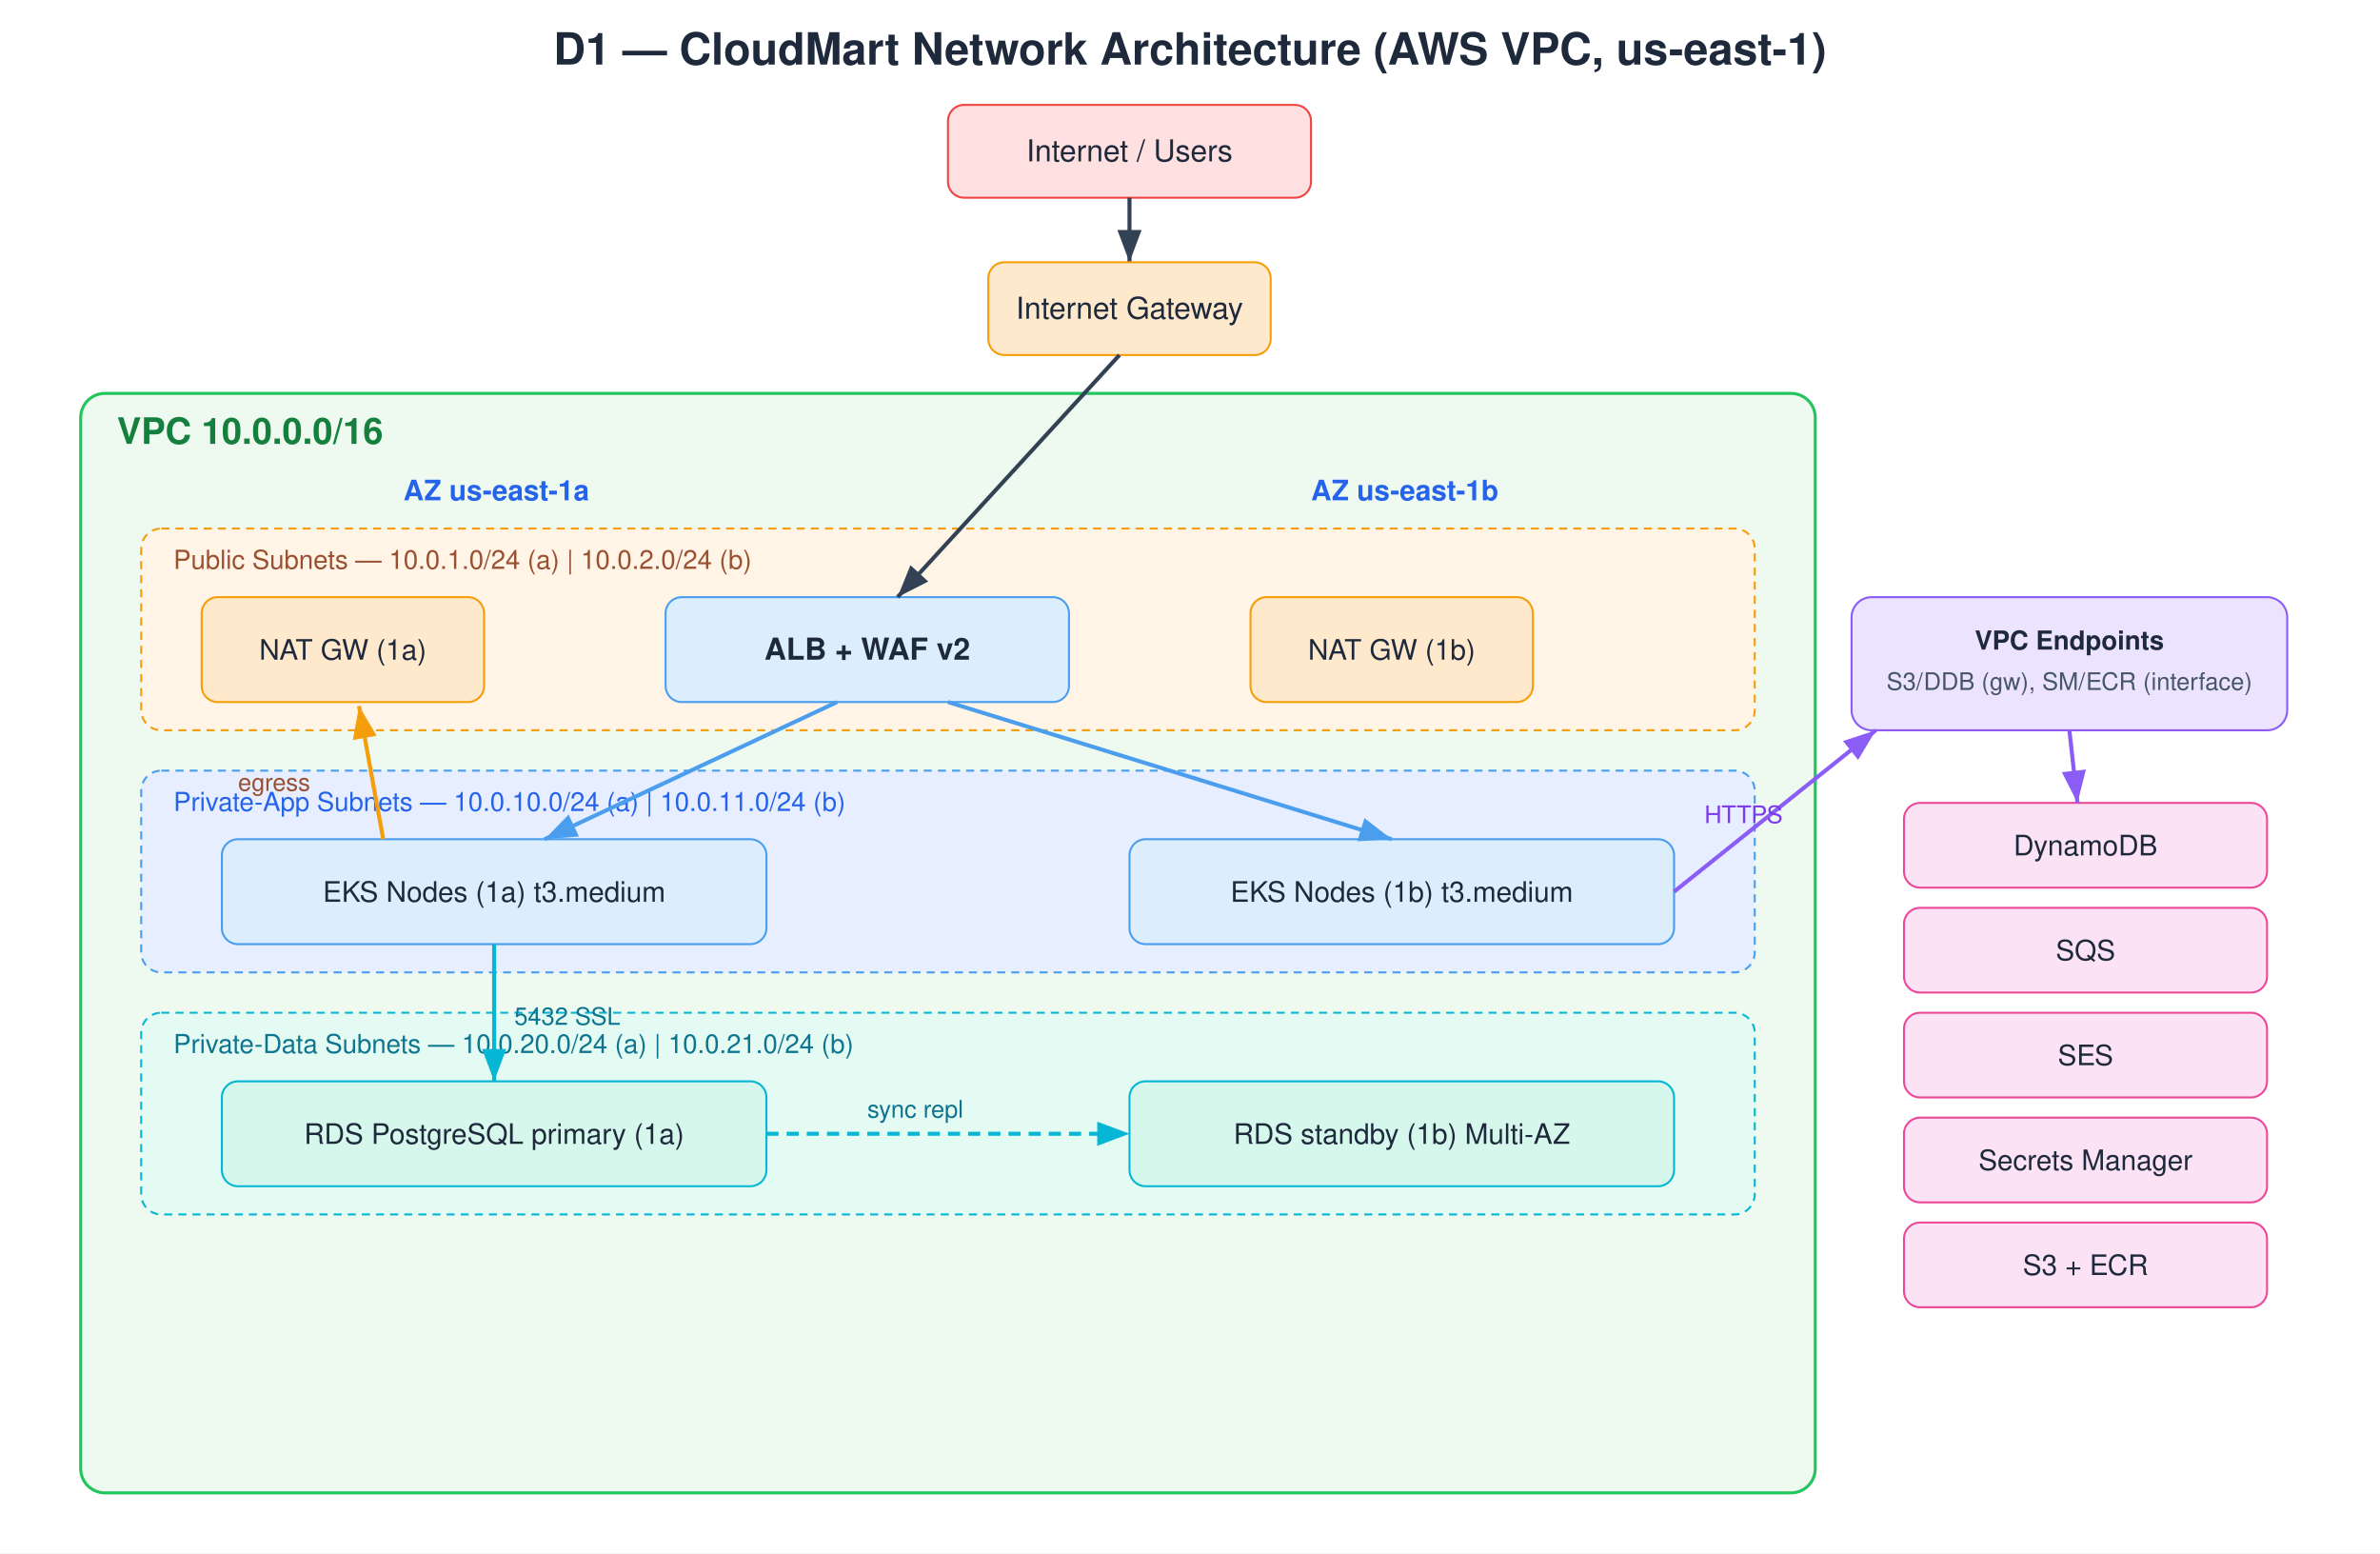
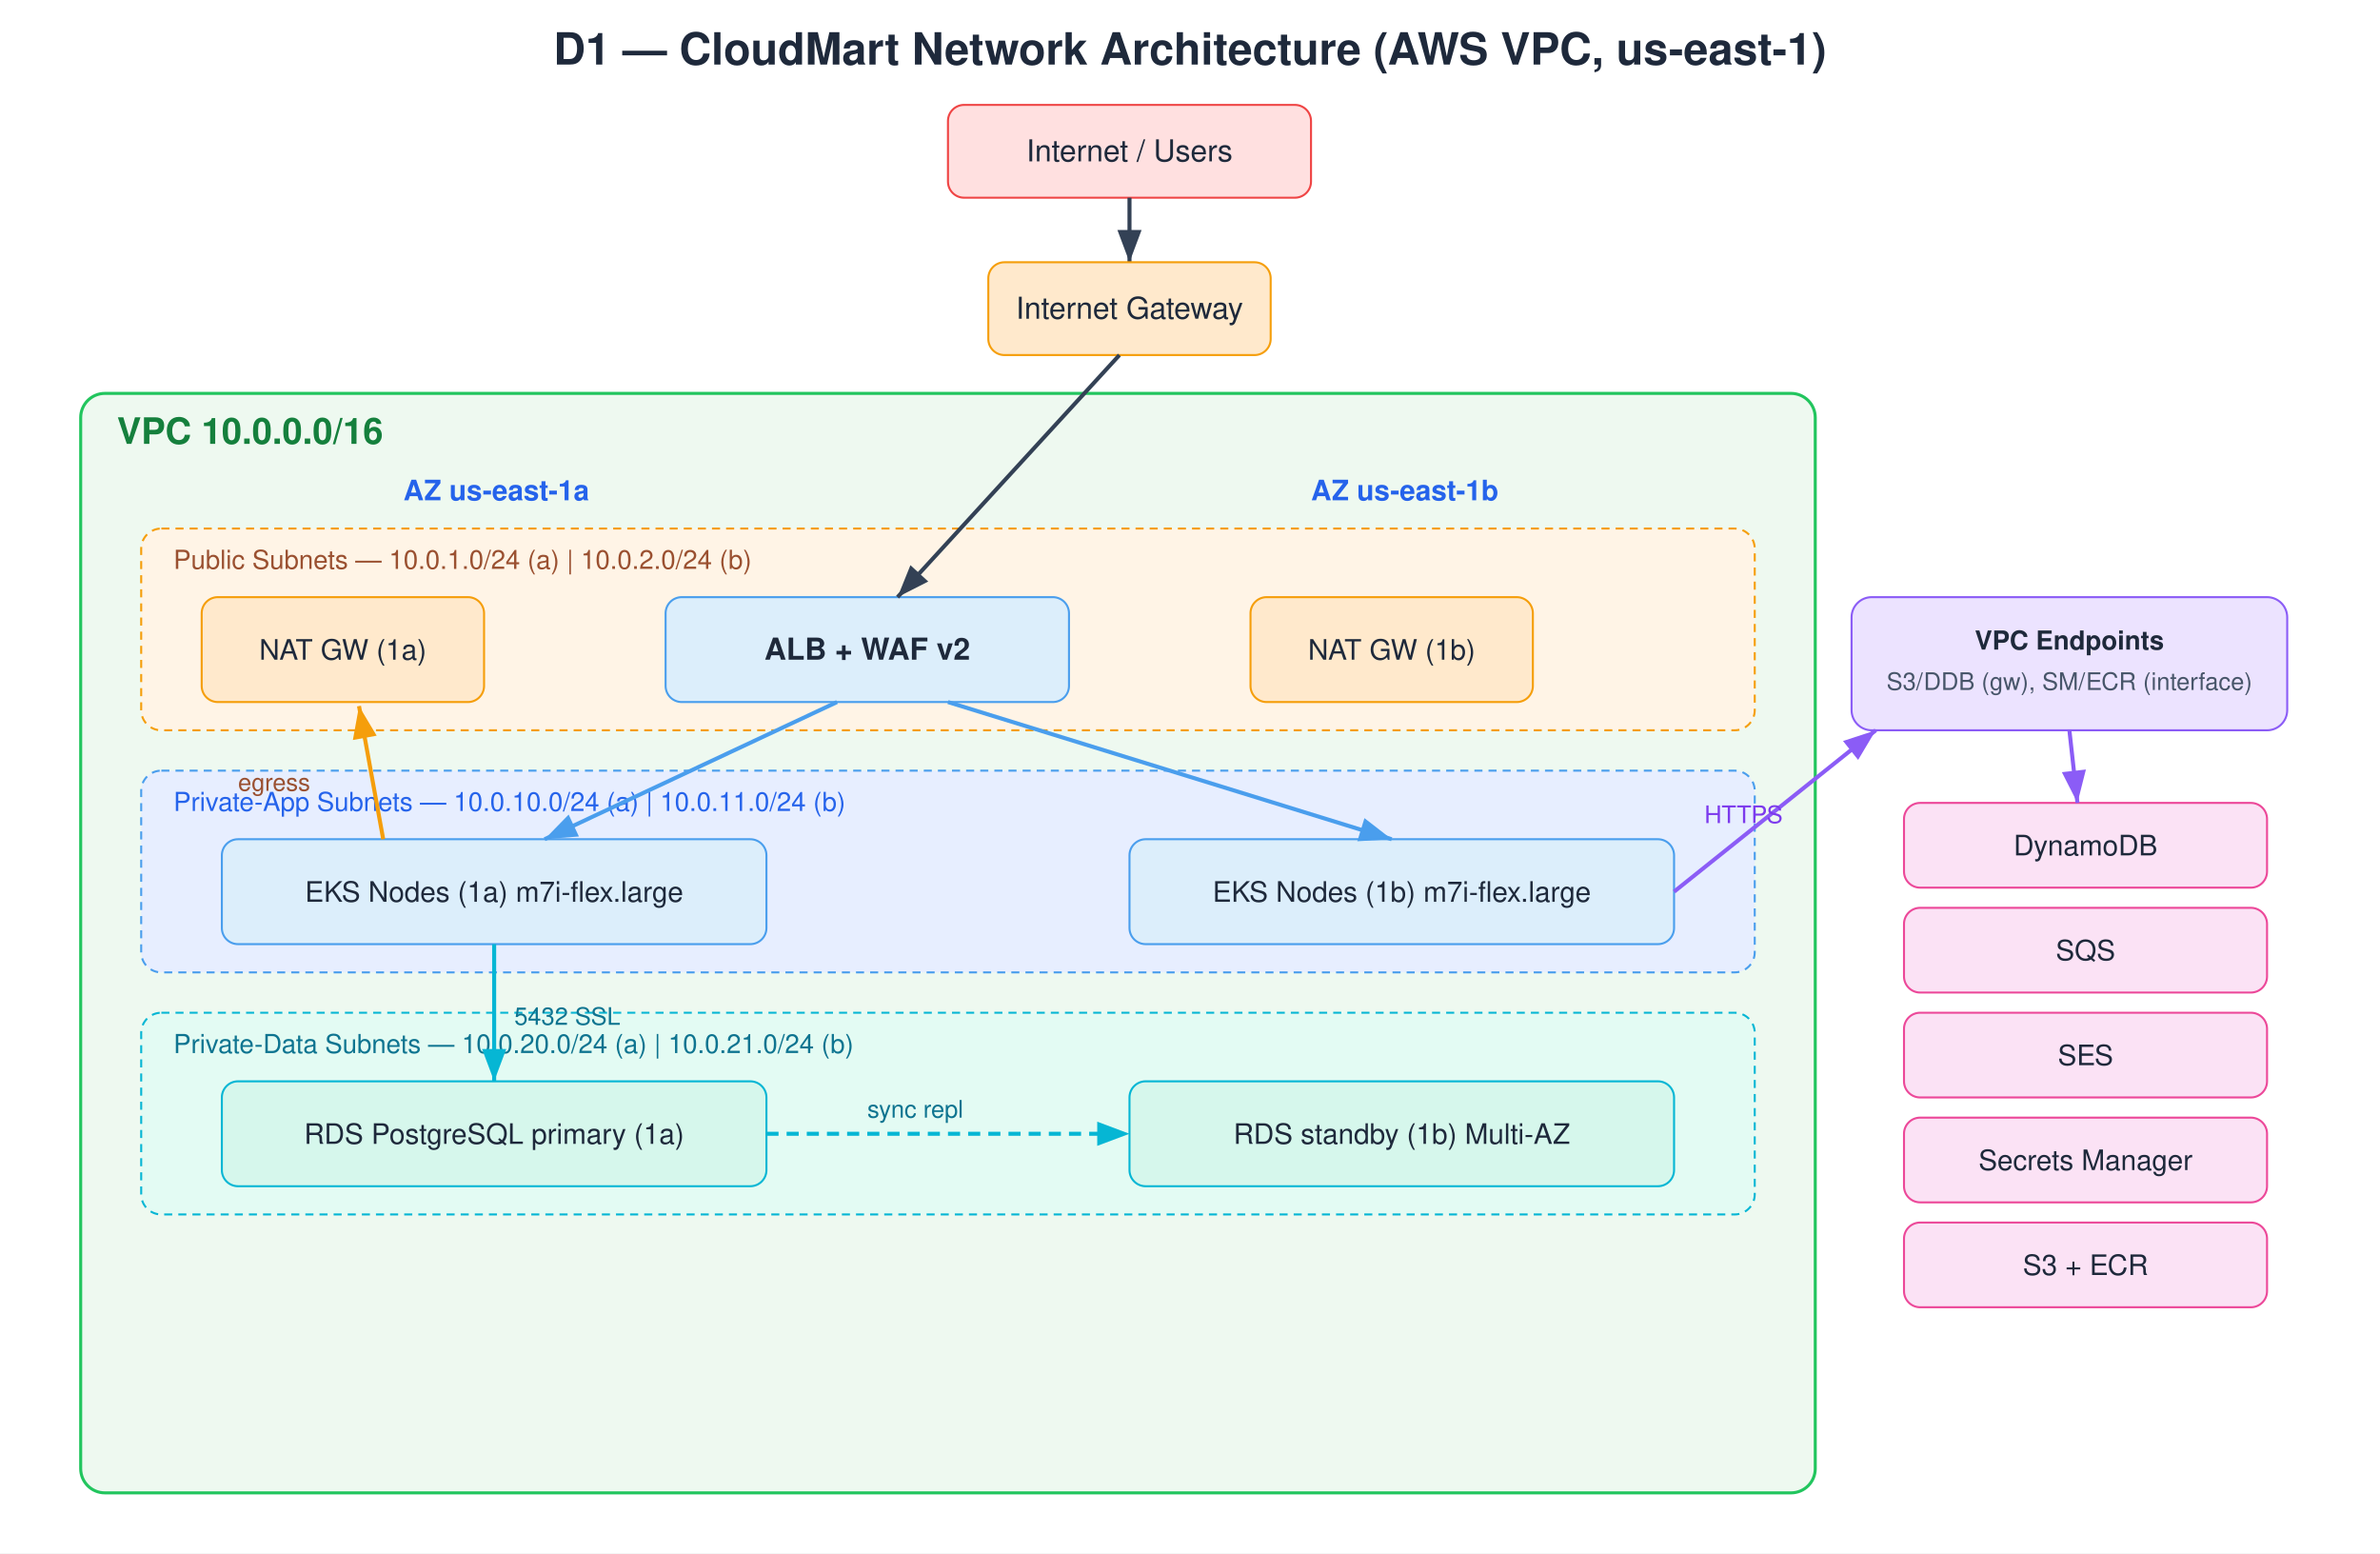
<svg xmlns="http://www.w3.org/2000/svg" viewBox="0 0 1180 770" font-family="Segoe UI, Helvetica, Arial, sans-serif">
  <defs>
    <marker id="ad" markerWidth="10" markerHeight="10" refX="8" refY="3" orient="auto">
      <path d="M0,0 L8,3 L0,6 Z" fill="#334155" />
    </marker>
    <marker id="ao" markerWidth="10" markerHeight="10" refX="8" refY="3" orient="auto">
      <path d="M0,0 L8,3 L0,6 Z" fill="#f59e0b" />
    </marker>
    <marker id="ab" markerWidth="10" markerHeight="10" refX="8" refY="3" orient="auto">
      <path d="M0,0 L8,3 L0,6 Z" fill="#4a9eed" />
    </marker>
    <marker id="ac" markerWidth="10" markerHeight="10" refX="8" refY="3" orient="auto">
      <path d="M0,0 L8,3 L0,6 Z" fill="#06b6d4" />
    </marker>
    <marker id="ap" markerWidth="10" markerHeight="10" refX="8" refY="3" orient="auto">
      <path d="M0,0 L8,3 L0,6 Z" fill="#8b5cf6" />
    </marker>
  </defs>
  <rect width="1180" height="770" fill="#ffffff" />
  <text x="590" y="32" text-anchor="middle" font-size="22" font-weight="700" fill="#1e293b">D1 — CloudMart Network Architecture (AWS VPC, us-east-1)</text>
  <rect x="470" y="52" width="180" height="46" rx="8" fill="#ffe0e0" stroke="#ef4444" />
  <text x="560" y="80" text-anchor="middle" font-size="15" fill="#1e293b">Internet / Users</text>
  <line x1="560" y1="98" x2="560" y2="130" stroke="#334155" stroke-width="2" marker-end="url(#ad)" />
  <rect x="490" y="130" width="140" height="46" rx="8" fill="#ffe9cc" stroke="#f59e0b" />
  <text x="560" y="158" text-anchor="middle" font-size="15" fill="#1e293b">Internet Gateway</text>
  <rect x="40" y="195" width="860" height="545" rx="12" fill="#eef9f0" stroke="#22c55e" stroke-width="1.5" />
  <text x="58" y="220" font-size="18" font-weight="600" fill="#15803d">VPC  10.0.0.0/16</text>
  <text x="200" y="248" font-size="14" font-weight="600" fill="#2563eb">AZ us-east-1a</text>
  <text x="650" y="248" font-size="14" font-weight="600" fill="#2563eb">AZ us-east-1b</text>
  <rect x="70" y="262" width="800" height="100" rx="10" fill="#fff4e6" stroke="#f59e0b" stroke-dasharray="4 3" />
  <text x="86" y="282" font-size="13" fill="#9a5030">Public Subnets — 10.0.1.0/24 (a)  |  10.0.2.0/24 (b)</text>
  <rect x="100" y="296" width="140" height="52" rx="8" fill="#ffe9cc" stroke="#f59e0b" />
  <text x="170" y="327" text-anchor="middle" font-size="14" fill="#1e293b">NAT GW (1a)</text>
  <rect x="330" y="296" width="200" height="52" rx="8" fill="#dceefb" stroke="#4a9eed" />
  <text x="430" y="327" text-anchor="middle" font-size="15" font-weight="600" fill="#1e293b">ALB  +  WAF v2</text>
  <rect x="620" y="296" width="140" height="52" rx="8" fill="#ffe9cc" stroke="#f59e0b" />
  <text x="690" y="327" text-anchor="middle" font-size="14" fill="#1e293b">NAT GW (1b)</text>
  <line x1="555" y1="176" x2="445" y2="296" stroke="#334155" stroke-width="2" marker-end="url(#ad)" />
  <rect x="70" y="382" width="800" height="100" rx="10" fill="#e7eeff" stroke="#4a9eed" stroke-dasharray="4 3" />
  <text x="86" y="402" font-size="13" fill="#2563eb">Private-App Subnets — 10.0.10.0/24 (a)  |  10.0.11.0/24 (b)</text>
  <rect x="110" y="416" width="270" height="52" rx="8" fill="#dceefb" stroke="#4a9eed" />
-   <text x="245" y="447" text-anchor="middle" font-size="14" fill="#1e293b">EKS Nodes (1a) t3.medium</text>
+   <text x="245" y="447" text-anchor="middle" font-size="14" fill="#1e293b">EKS Nodes (1a) m7i-flex.large</text>
  <rect x="560" y="416" width="270" height="52" rx="8" fill="#dceefb" stroke="#4a9eed" />
-   <text x="695" y="447" text-anchor="middle" font-size="14" fill="#1e293b">EKS Nodes (1b) t3.medium</text>
+   <text x="695" y="447" text-anchor="middle" font-size="14" fill="#1e293b">EKS Nodes (1b) m7i-flex.large</text>
  <line x1="415" y1="348" x2="270" y2="416" stroke="#4a9eed" stroke-width="2" marker-end="url(#ab)" />
  <line x1="470" y1="348" x2="690" y2="416" stroke="#4a9eed" stroke-width="2" marker-end="url(#ab)" />
  <line x1="190" y1="416" x2="178" y2="350" stroke="#f59e0b" stroke-width="2" marker-end="url(#ao)" />
  <text x="118" y="392" font-size="12" fill="#9a5030">egress</text>
  <rect x="70" y="502" width="800" height="100" rx="10" fill="#e3fbf3" stroke="#06b6d4" stroke-dasharray="4 3" />
  <text x="86" y="522" font-size="13" fill="#0e7490">Private-Data Subnets — 10.0.20.0/24 (a)  |  10.0.21.0/24 (b)</text>
  <rect x="110" y="536" width="270" height="52" rx="8" fill="#d6f7ec" stroke="#06b6d4" />
  <text x="245" y="567" text-anchor="middle" font-size="14" fill="#1e293b">RDS PostgreSQL primary (1a)</text>
  <rect x="560" y="536" width="270" height="52" rx="8" fill="#d6f7ec" stroke="#06b6d4" />
  <text x="695" y="567" text-anchor="middle" font-size="14" fill="#1e293b">RDS standby (1b) Multi-AZ</text>
  <line x1="245" y1="468" x2="245" y2="536" stroke="#06b6d4" stroke-width="2" marker-end="url(#ac)" />
  <text x="255" y="508" font-size="12" fill="#0e7490">5432 SSL</text>
  <line x1="380" y1="562" x2="560" y2="562" stroke="#06b6d4" stroke-width="2" stroke-dasharray="6 4" marker-end="url(#ac)" />
  <text x="430" y="554" font-size="12" fill="#0e7490">sync repl</text>
  <rect x="918" y="296" width="216" height="66" rx="10" fill="#ece3ff" stroke="#8b5cf6" />
  <text x="1026" y="322" text-anchor="middle" font-size="13" font-weight="600" fill="#1e293b">VPC Endpoints</text>
  <text x="1026" y="342" text-anchor="middle" font-size="12" fill="#475569">S3/DDB (gw), SM/ECR (interface)</text>
  <line x1="830" y1="442" x2="930" y2="362" stroke="#8b5cf6" stroke-width="2" marker-end="url(#ap)" />
  <text x="845" y="408" font-size="12" fill="#7c3aed">HTTPS</text>
  <rect x="944" y="398" width="180" height="42" rx="8" fill="#fbe2f5" stroke="#ec4899" />
  <text x="1034" y="424" text-anchor="middle" font-size="14" fill="#1e293b">DynamoDB</text>
  <rect x="944" y="450" width="180" height="42" rx="8" fill="#fbe2f5" stroke="#ec4899" />
  <text x="1034" y="476" text-anchor="middle" font-size="14" fill="#1e293b">SQS</text>
  <rect x="944" y="502" width="180" height="42" rx="8" fill="#fbe2f5" stroke="#ec4899" />
  <text x="1034" y="528" text-anchor="middle" font-size="14" fill="#1e293b">SES</text>
  <rect x="944" y="554" width="180" height="42" rx="8" fill="#fbe2f5" stroke="#ec4899" />
  <text x="1034" y="580" text-anchor="middle" font-size="14" fill="#1e293b">Secrets Manager</text>
  <rect x="944" y="606" width="180" height="42" rx="8" fill="#fbe2f5" stroke="#ec4899" />
  <text x="1034" y="632" text-anchor="middle" font-size="14" fill="#1e293b">S3  +  ECR</text>
  <line x1="1026" y1="362" x2="1030" y2="398" stroke="#8b5cf6" stroke-width="2" marker-end="url(#ap)" />
</svg>
